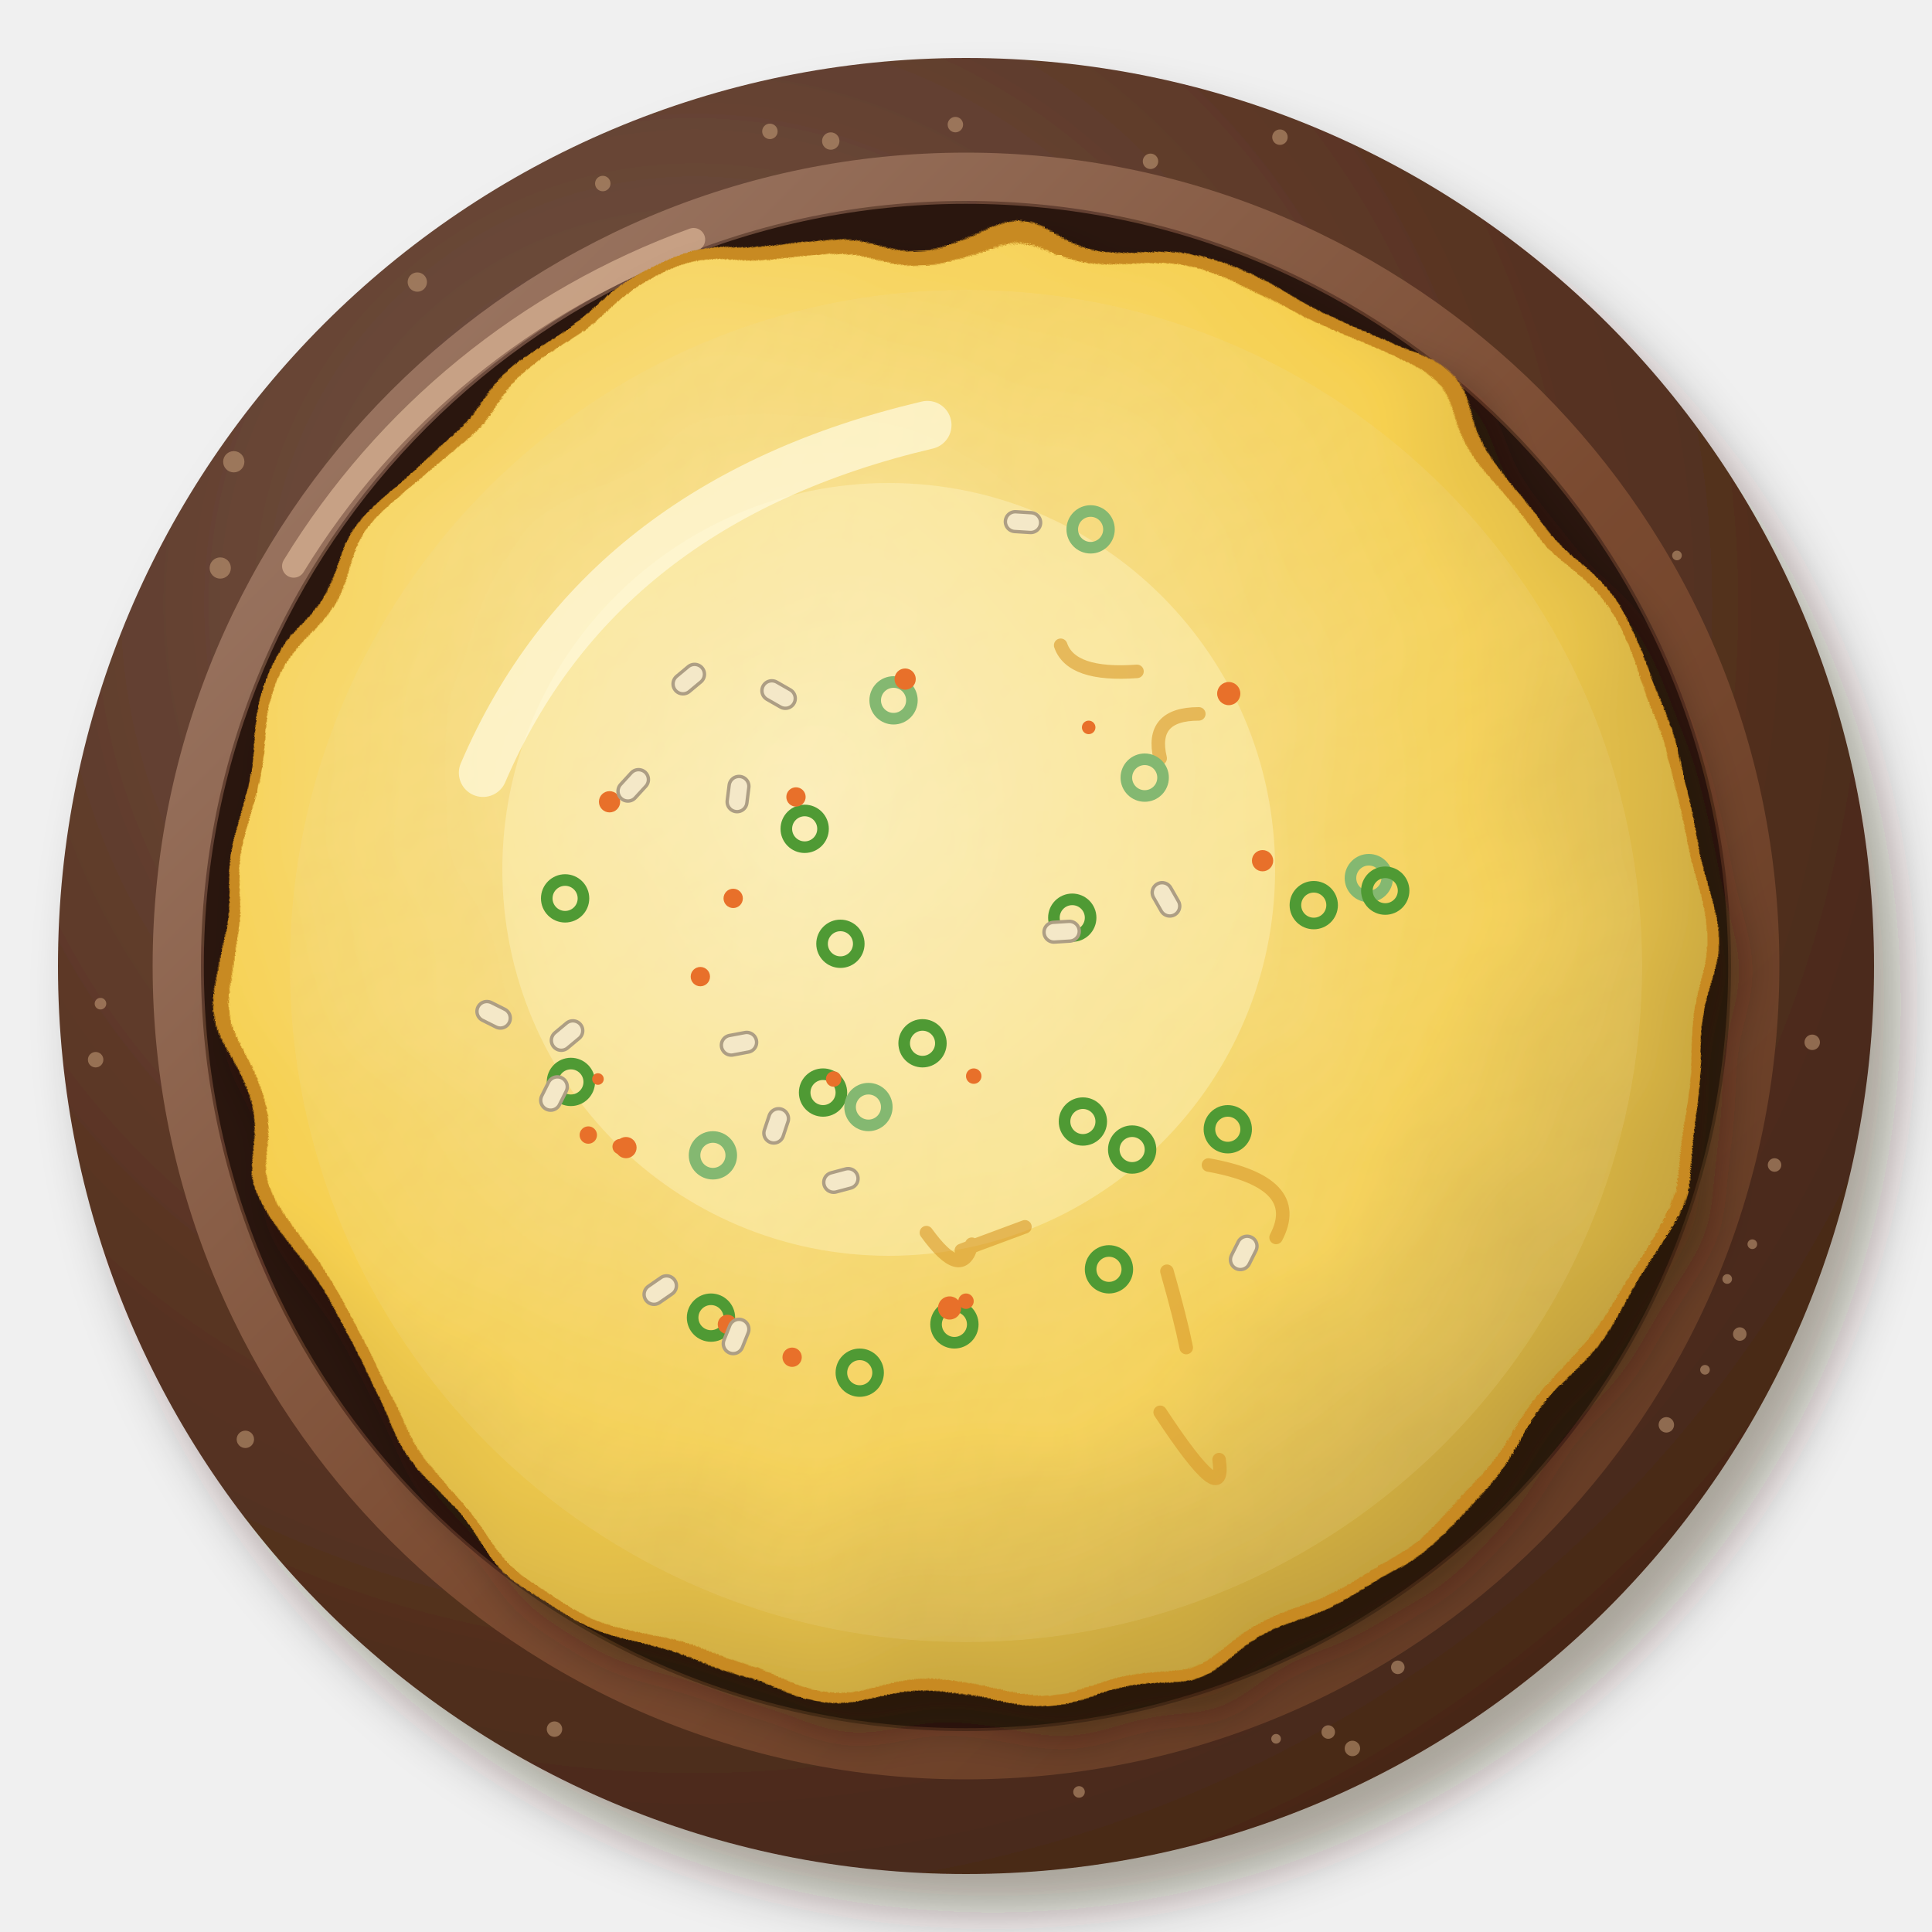
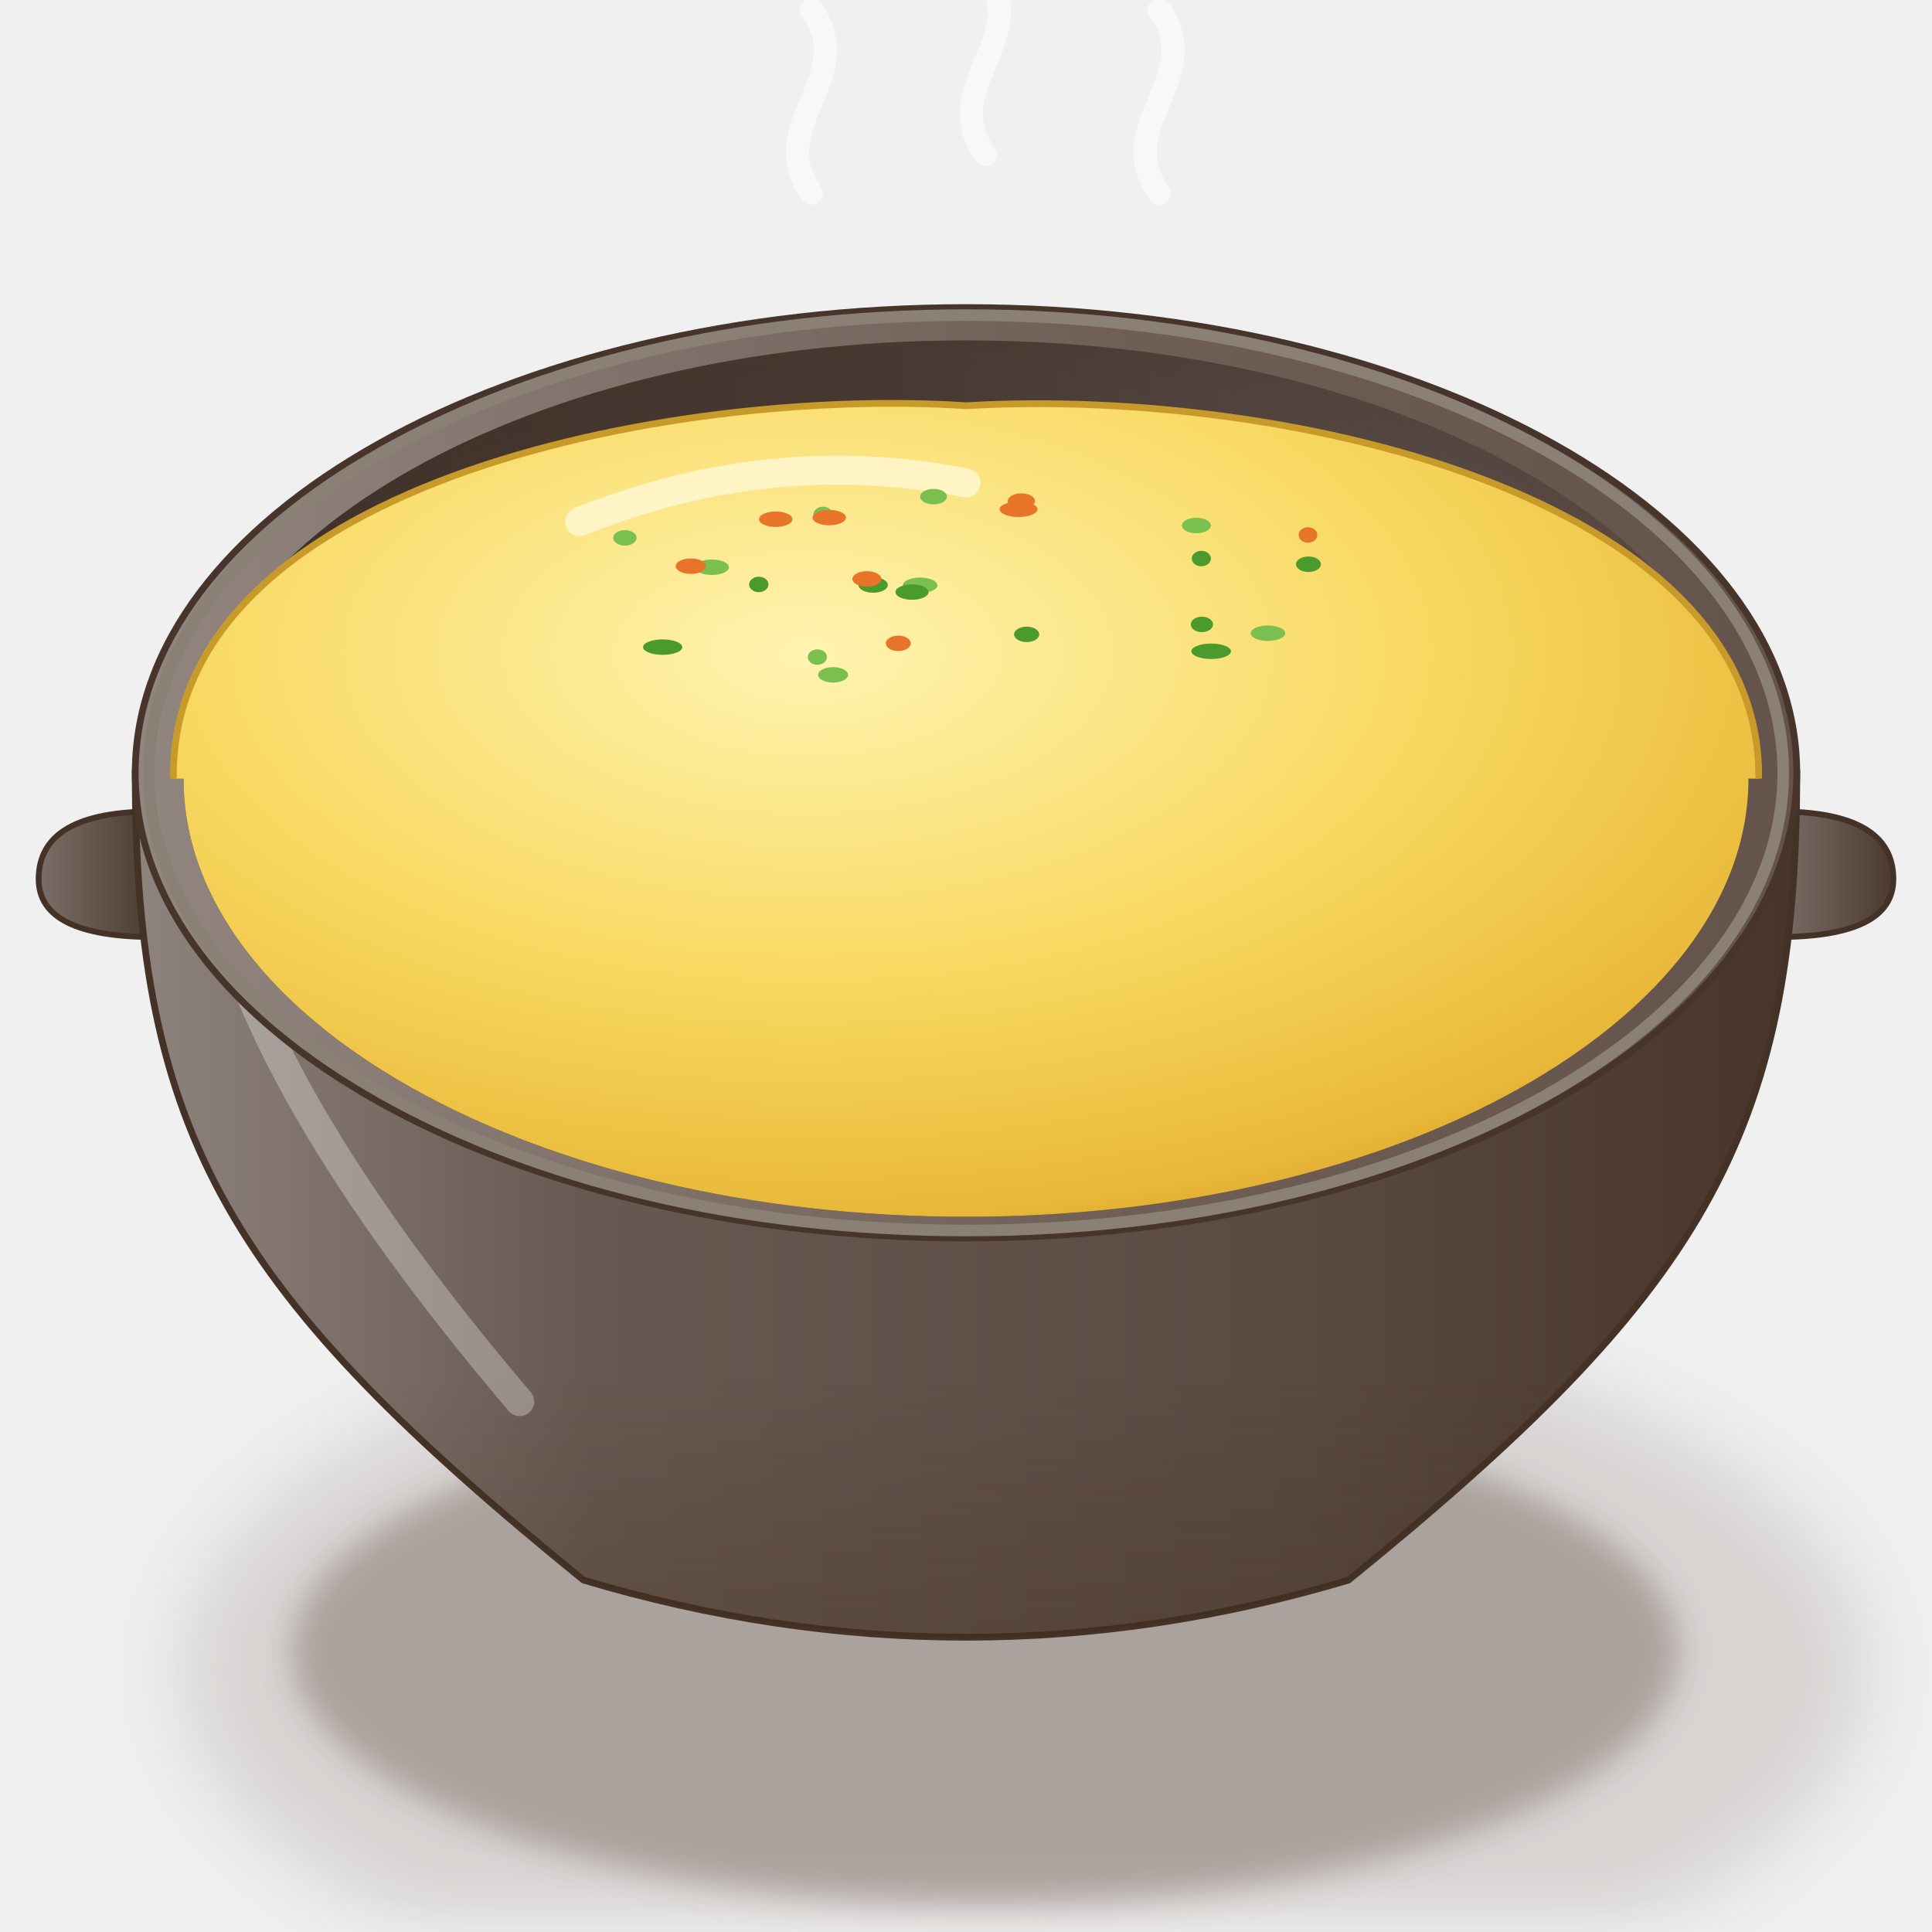
<svg xmlns="http://www.w3.org/2000/svg" viewBox="0 0 200 200" width="400" height="400">
  <defs>
-     <filter id="kr_gyeranjjim-1" x="-30%" y="-30%" width="160%" height="160%">
-       <feDropShadow dx="2.8" dy="4" stdDeviation="2.6" flood-color="#2b1607" flood-opacity=".36" />
+     <filter id="kr_gyeranjjim-1" x="-50%" y="-50%" width="200%" height="200%">
+       <feGaussianBlur stdDeviation="4" />
    </filter>
-     <radialGradient id="kr_gyeranjjim-2" cx="0.35" cy="0.3" r=".75">
-       <stop offset="0" stop-color="#78594b" />
-       <stop offset=".6" stop-color="#5a3524" />
-       <stop offset="1" stop-color="#472818" />
+     <filter id="kr_gyeranjjim-2" x="-50%" y="-50%" width="200%" height="200%">
+       <feGaussianBlur stdDeviation="1.6" />
+     </filter>
+     <linearGradient id="kr_gyeranjjim-3" x1="0" y1="0" x2="1" y2="0">
+       <stop offset="0" stop-color="#8f847e" />
+       <stop offset="0.28" stop-color="#675851" />
+       <stop offset="0.7" stop-color="#5a4a42" />
+       <stop offset="1" stop-color="#47342a" />
+     </linearGradient>
+     <linearGradient id="kr_gyeranjjim-4" x1="0" y1="0" x2="0" y2="1">
+       <stop offset="0" stop-color="#3a2212" stop-opacity="0" />
+       <stop offset="0.7" stop-color="#3a2212" stop-opacity="0" />
+       <stop offset="1" stop-color="#3a2212" stop-opacity="0.22" />
+     </linearGradient>
+     <linearGradient id="kr_gyeranjjim-5" x1="0" y1="0" x2="1" y2="0">
+       <stop offset="0" stop-color="#928680" />
+       <stop offset="0.6" stop-color="#6e5e56" />
+       <stop offset="1" stop-color="#64534a" />
+     </linearGradient>
+     <linearGradient id="kr_gyeranjjim-6" x1="0" y1="0" x2="1" y2="0">
+       <stop offset="0" stop-color="#403028" />
+       <stop offset="0.45" stop-color="#473932" />
+       <stop offset="1" stop-color="#60534e" />
+     </linearGradient>
+     <clipPath id="kr_gyeranjjim-7">
+       <path d="M19,80.6A81,45.36 0 1 0 181,80.6A81,45.36 0 1 0 19,80.6Z" />
+     </clipPath>
+     <filter id="kr_gyeranjjim-8" x="-50%" y="-50%" width="200%" height="200%">
+       <feGaussianBlur stdDeviation="2.5" />
+     </filter>
+     <clipPath id="kr_gyeranjjim-9">
+       <path d="M19,80.6 A81,45.36 0 0 0 181,80.6 L200,80.6 L200,0 L0,0 L0,80.6Z" />
+     </clipPath>
+     <linearGradient id="kr_gyeranjjim-10" x1="0" y1="0" x2="1" y2="0">
+       <stop offset="0" stop-color="#7b6e68" />
+       <stop offset="1" stop-color="#4c3a30" />
+     </linearGradient>
+     <radialGradient id="kr_gyeranjjim-11" cx="0.4" cy="0.3" r="0.8">
+       <stop offset="0" stop-color="#fff4b0" />
+       <stop offset="0.5" stop-color="#f8d860" />
+       <stop offset="0.85" stop-color="#e8b838" />
+       <stop offset="1" stop-color="#c8902a" />
    </radialGradient>
-     <linearGradient id="kr_gyeranjjim-3" x1="0" y1="0" x2="1" y2="1">
-       <stop offset="0" stop-color="#a2806e" />
-       <stop offset=".55" stop-color="#7a4a30" />
-       <stop offset="1" stop-color="#5e3721" />
-     </linearGradient>
-     <filter id="kr_gyeranjjim-4" x="-30%" y="-30%" width="160%" height="160%">
-       <feDropShadow dx="2.24" dy="3.2" stdDeviation="2.08" flood-color="#2b1607" flood-opacity=".36" />
-     </filter>
-     <filter id="kr_gyeranjjim-5" x="-15%" y="-15%" width="130%" height="130%">
-       <feTurbulence type="fractalNoise" baseFrequency="0.045" numOctaves="2" seed="3" result="t" />
-       <feDisplacementMap in="SourceGraphic" in2="t" scale="9" xChannelSelector="R" yChannelSelector="G" />
-     </filter>
-     <radialGradient id="kr_gyeranjjim-6" cx="0.4" cy="0.38" r=".75">
-       <stop offset="0" stop-color="#fbeab0" />
-       <stop offset=".6" stop-color="#f6d050" />
-       <stop offset="1" stop-color="#a88934" />
-     </radialGradient>
-     <filter id="kr_gyeranjjim-7" x="-10%" y="-10%" width="120%" height="120%">
-       <feTurbulence type="fractalNoise" baseFrequency="0.25" numOctaves="2" seed="7" result="n" />
-       <feDiffuseLighting in="n" surfaceScale="2.2" lighting-color="#fff" result="l">
-         <feDistantLight azimuth="225" elevation="48" />
-       </feDiffuseLighting>
-       <feComposite in="l" in2="SourceAlpha" operator="in" result="m" />
-       <feBlend in="m" in2="SourceGraphic" mode="soft-light" result="b" />
-       <feComposite in="b" in2="SourceAlpha" operator="in" />
-     </filter>
  </defs>
-   <g filter="url(#kr_gyeranjjim-1)">
-     <circle cx="100" cy="100" r="94" fill="url(#kr_gyeranjjim-2)" />
+   <path d="M16,84 q-12,0 -12,7 q0,6 12,6Z" fill="url(#kr_gyeranjjim-10)" stroke="#443227" stroke-width=".6" />
+   <path d="M184,84 q12,0 12,7 q0,6 -12,6Z" fill="url(#kr_gyeranjjim-10)" stroke="#443227" stroke-width=".6" />
+   <ellipse cx="106" cy="172.96" rx="87.36" ry="38.44" fill="#3a2212" opacity="0.14" filter="url(#kr_gyeranjjim-1)" />
+   <ellipse cx="102" cy="170.96" rx="71.76" ry="26.21" fill="#3a2212" opacity="0.28" filter="url(#kr_gyeranjjim-2)" />
+   <path d="M14,80 C14,117.8 24,134 60.4,163.57 Q100,175.4 139.6,163.57 C176,134 186,117.8 186,80Z" fill="url(#kr_gyeranjjim-3)" stroke="#443227" stroke-width=".7" />
+   <path d="M14,80 C14,117.8 24,134 60.4,163.57 Q100,175.4 139.6,163.57 C176,134 186,117.8 186,80Z" fill="url(#kr_gyeranjjim-4)" />
+   <path d="M22,90 Q26,112.4 53.8,145.09" stroke="#fff" stroke-width="3" fill="none" stroke-linecap="round" opacity="0.3" />
+   <path d="M14,80A86,48.16 0 1 0 186,80A86,48.16 0 1 0 14,80Z" fill="url(#kr_gyeranjjim-5)" stroke="#47342a" stroke-width=".7" />
+   <path d="M19,80.6A81,45.36 0 1 0 181,80.6A81,45.36 0 1 0 19,80.6Z" fill="url(#kr_gyeranjjim-6)" />
+   <g clip-path="url(#kr_gyeranjjim-7)">
+     <path d="M11,77A83,47.36 0 1 0 177,77A83,47.36 0 1 0 11,77Z" fill="none" stroke="#3a2212" stroke-width="9" opacity=".16" filter="url(#kr_gyeranjjim-8)" />
  </g>
-   <circle cx="10.4" cy="103.9" r=".6" fill="#c9a07a" opacity=".55" />
-   <circle cx="86" cy="14.6" r=".9" fill="#c9a07a" opacity=".55" />
-   <circle cx="140" cy="181" r=".8" fill="#c9a07a" opacity=".55" />
-   <circle cx="57.4" cy="179" r=".8" fill="#c9a07a" opacity=".55" />
-   <circle cx="137.5" cy="179.3" r=".7" fill="#c9a07a" opacity=".55" />
-   <circle cx="132.1" cy="180" r=".5" fill="#c9a07a" opacity=".55" />
-   <circle cx="98.9" cy="12.9" r=".8" fill="#c9a07a" opacity=".55" />
-   <circle cx="178.8" cy="132.4" r=".5" fill="#c9a07a" opacity=".55" />
-   <circle cx="183.7" cy="120.6" r=".7" fill="#c9a07a" opacity=".55" />
-   <circle cx="62.4" cy="19" r=".8" fill="#c9a07a" opacity=".55" />
-   <circle cx="172.5" cy="147.5" r=".8" fill="#c9a07a" opacity=".55" />
-   <circle cx="22.8" cy="58.8" r="1.1" fill="#c9a07a" opacity=".55" />
-   <circle cx="119.1" cy="16.7" r=".8" fill="#c9a07a" opacity=".55" />
-   <circle cx="79.7" cy="13.6" r=".8" fill="#c9a07a" opacity=".55" />
-   <circle cx="181.4" cy="128.8" r=".5" fill="#c9a07a" opacity=".55" />
-   <circle cx="176.5" cy="141.8" r=".5" fill="#c9a07a" opacity=".55" />
-   <circle cx="9.9" cy="109.7" r=".8" fill="#c9a07a" opacity=".55" />
-   <circle cx="25.4" cy="149" r=".9" fill="#c9a07a" opacity=".55" />
-   <circle cx="173.6" cy="57.5" r=".5" fill="#c9a07a" opacity=".55" />
-   <circle cx="180.1" cy="138.1" r=".7" fill="#c9a07a" opacity=".55" />
-   <circle cx="132.5" cy="14.2" r=".8" fill="#c9a07a" opacity=".55" />
-   <circle cx="111.7" cy="185.5" r=".6" fill="#c9a07a" opacity=".55" />
-   <circle cx="144.7" cy="172.6" r=".7" fill="#c9a07a" opacity=".55" />
-   <circle cx="187.6" cy="107.9" r=".8" fill="#c9a07a" opacity=".55" />
-   <circle cx="24.2" cy="47.8" r="1.1" fill="#c9a07a" opacity=".55" />
-   <circle cx="43.2" cy="29.2" r="1" fill="#c9a07a" opacity=".55" />
-   <circle cx="100" cy="100" r="81.7" fill="none" stroke="url(#kr_gyeranjjim-3)" stroke-width="5" />
-   <circle cx="100" cy="100" r="78.9" fill="#2a160e" />
-   <path d="M30.4,58.6 A80.8,80.8 0 0 1 71.8,24.8" stroke="#e8c2a0" stroke-width="2.4" fill="none" stroke-linecap="round" opacity=".6" />
-   <g filter="url(#kr_gyeranjjim-4)">
-     <g filter="url(#kr_gyeranjjim-5)">
-       <circle cx="100" cy="100" r="76" fill="url(#kr_gyeranjjim-6)" stroke="#c88a20" stroke-width="1.2" />
-     </g>
+   <path d="M15.4,80A84.6,47.38 0 1 0 184.6,80A84.6,47.38 0 1 0 15.4,80Z" fill="none" stroke="#8a8076" stroke-width="1.2" />
+   <g clip-path="url(#kr_gyeranjjim-9)">
+     <path d="M18,82 C16,50 70,40 100,42 C134,40 184,52 182,82 A82,45.92 0 0 1 18,82Z" fill="url(#kr_gyeranjjim-11)" stroke="#c89a2a" stroke-width=".7" />
+     <path d="M60,54 q20,-8 40,-4" stroke="#fffbe0" stroke-width="3" fill="none" stroke-linecap="round" opacity=".7" />
+     <ellipse cx="90.39" cy="60.56" rx="1.52" ry="0.8" fill="#4a9a2c" />
+     <ellipse cx="85.2" cy="53.25" rx="0.99" ry="0.8" fill="#7ac050" />
+     <ellipse cx="105.44" cy="52.72" rx="1.96" ry="0.8" fill="#e8742a" />
+     <ellipse cx="106.28" cy="65.67" rx="1.3" ry="0.8" fill="#4a9a2c" />
+     <ellipse cx="95.25" cy="60.59" rx="1.79" ry="0.8" fill="#7ac050" />
+     <ellipse cx="105.73" cy="51.87" rx="1.41" ry="0.8" fill="#e8742a" />
+     <ellipse cx="135.45" cy="58.41" rx="1.29" ry="0.8" fill="#4a9a2c" />
+     <ellipse cx="64.69" cy="55.68" rx="1.21" ry="0.8" fill="#7ac050" />
+     <ellipse cx="92.99" cy="66.6" rx="1.29" ry="0.8" fill="#e8742a" />
+     <ellipse cx="94.41" cy="61.29" rx="1.71" ry="0.8" fill="#4a9a2c" />
+     <ellipse cx="73.69" cy="58.72" rx="1.77" ry="0.8" fill="#7ac050" />
+     <ellipse cx="85.84" cy="53.58" rx="1.73" ry="0.8" fill="#e8742a" />
+     <ellipse cx="68.6" cy="66.99" rx="2.03" ry="0.8" fill="#4a9a2c" />
+     <ellipse cx="96.64" cy="51.41" rx="1.39" ry="0.8" fill="#7ac050" />
+     <ellipse cx="71.52" cy="58.61" rx="1.57" ry="0.8" fill="#e8742a" />
+     <ellipse cx="78.55" cy="60.5" rx="1" ry="0.8" fill="#4a9a2c" />
+     <ellipse cx="123.85" cy="54.4" rx="1.5" ry="0.8" fill="#7ac050" />
+     <ellipse cx="135.4" cy="55.38" rx="0.97" ry="0.8" fill="#e8742a" />
+     <ellipse cx="125.38" cy="67.42" rx="2.05" ry="0.8" fill="#4a9a2c" />
+     <ellipse cx="131.26" cy="65.55" rx="1.79" ry="0.8" fill="#7ac050" />
+     <ellipse cx="80.3" cy="53.75" rx="1.73" ry="0.8" fill="#e8742a" />
+     <ellipse cx="124.42" cy="64.64" rx="1.15" ry="0.8" fill="#4a9a2c" />
+     <ellipse cx="84.61" cy="68.02" rx="0.99" ry="0.8" fill="#7ac050" />
+     <ellipse cx="89.74" cy="59.93" rx="1.5" ry="0.8" fill="#e8742a" />
+     <ellipse cx="124.36" cy="57.82" rx="0.99" ry="0.8" fill="#4a9a2c" />
+     <ellipse cx="86.24" cy="69.86" rx="1.55" ry="0.8" fill="#7ac050" />
  </g>
-   <g filter="url(#kr_gyeranjjim-7)">
-     <circle cx="100" cy="100" r="70" fill="#f6d256" opacity=".3" />
-   </g>
-   <circle cx="92" cy="90" r="40" fill="#fff8d0" opacity=".35" />
-   <path d="M132.1,128.1 q3,-5.7 -7,-7.5M100.6,128.8 q-1,3.9 -4.7,-1.2M126.2,151.1 q.8,5.6 -6.1,-4.9M122.8,139.5 q-.6,-3 -2,-7.9M101,128.9 q-4.6,1.7 5.1,-1.9M109.8,66.8 q1.1,3.2 7.9,2.7M120.1,78.5 q-1.1,-4.6 4,-4.6" stroke="#d89a2a" stroke-width="1.4" fill="none" stroke-linecap="round" opacity=".6" />
-   <path d="M50,80 Q62,52 96,44" stroke="#fffbe0" stroke-width="5" fill="none" stroke-linecap="round" opacity=".7" />
-   <circle cx="83.3" cy="85.8" r="1.9" fill="none" stroke="#4f9a34" stroke-width="1.2" />
-   <circle cx="85.2" cy="113.1" r="1.9" fill="none" stroke="#4f9a34" stroke-width="1.2" />
-   <circle cx="112.9" cy="54.8" r="1.9" fill="none" stroke="#84b871" stroke-width="1.2" />
-   <circle cx="89.9" cy="114.6" r="1.9" fill="none" stroke="#84b871" stroke-width="1.2" />
-   <circle cx="73.8" cy="119.6" r="1.9" fill="none" stroke="#84b871" stroke-width="1.2" />
-   <circle cx="118.5" cy="80.5" r="1.9" fill="none" stroke="#84b871" stroke-width="1.2" />
-   <circle cx="141.7" cy="90.9" r="1.9" fill="none" stroke="#84b871" stroke-width="1.2" />
-   <circle cx="143.4" cy="92.2" r="1.9" fill="none" stroke="#4f9a34" stroke-width="1.2" />
-   <circle cx="127.1" cy="116.9" r="1.9" fill="none" stroke="#4f9a34" stroke-width="1.2" />
-   <circle cx="111" cy="95" r="1.9" fill="none" stroke="#4f9a34" stroke-width="1.2" />
-   <circle cx="87" cy="97.7" r="1.9" fill="none" stroke="#4f9a34" stroke-width="1.2" />
-   <circle cx="112.1" cy="116.1" r="1.9" fill="none" stroke="#4f9a34" stroke-width="1.2" />
-   <circle cx="114.8" cy="131.4" r="1.9" fill="none" stroke="#4f9a34" stroke-width="1.2" />
-   <circle cx="73.6" cy="136.4" r="1.9" fill="none" stroke="#4f9a34" stroke-width="1.2" />
-   <circle cx="58.5" cy="93" r="1.9" fill="none" stroke="#4f9a34" stroke-width="1.2" />
-   <circle cx="98.8" cy="137.1" r="1.9" fill="none" stroke="#4f9a34" stroke-width="1.2" />
-   <circle cx="95.5" cy="108" r="1.9" fill="none" stroke="#4f9a34" stroke-width="1.2" />
-   <circle cx="117.2" cy="119" r="1.9" fill="none" stroke="#4f9a34" stroke-width="1.2" />
-   <circle cx="89" cy="142.1" r="1.9" fill="none" stroke="#4f9a34" stroke-width="1.2" />
-   <circle cx="92.5" cy="72.5" r="1.9" fill="none" stroke="#84b871" stroke-width="1.2" />
-   <circle cx="59.1" cy="112" r="1.9" fill="none" stroke="#4f9a34" stroke-width="1.2" />
-   <circle cx="136" cy="93.7" r="1.9" fill="none" stroke="#4f9a34" stroke-width="1.2" />
-   <circle cx="100" cy="134.7" r=".8" fill="#e8702a" />
-   <circle cx="98.3" cy="135.4" r="1.2" fill="#e8702a" />
-   <circle cx="93.7" cy="70.3" r="1.1" fill="#e8702a" />
-   <circle cx="72.5" cy="101.1" r="1" fill="#e8702a" />
-   <circle cx="86.3" cy="111.7" r=".8" fill="#e8702a" />
-   <circle cx="130.7" cy="89.1" r="1.1" fill="#e8702a" />
-   <circle cx="100.8" cy="111.4" r=".8" fill="#e8702a" />
-   <circle cx="63.1" cy="83" r="1.1" fill="#e8702a" />
-   <circle cx="75.3" cy="137.1" r="1" fill="#e8702a" />
-   <circle cx="61.9" cy="111.7" r=".6" fill="#e8702a" />
-   <circle cx="82.4" cy="82.5" r="1" fill="#e8702a" />
-   <circle cx="64.8" cy="118.8" r="1.1" fill="#e8702a" />
-   <circle cx="112.7" cy="75.3" r=".7" fill="#e8702a" />
-   <circle cx="127.2" cy="71.8" r="1.2" fill="#e8702a" />
-   <circle cx="82" cy="140.5" r="1" fill="#e8702a" />
-   <circle cx="60.9" cy="117.5" r=".9" fill="#e8702a" />
-   <circle cx="75.9" cy="93" r="1" fill="#e8702a" />
-   <circle cx="64.2" cy="118.7" r=".8" fill="#e8702a" />
-   <path d="M57.7,112.5l-.7,1.4M80.6,115.8l-.5,1.5M59.3,106.7l-1.2,1M110.7,96.4l-1.6,.1M105.1,54l1.6,.1M50.4,104.7l1.4,.7M76.5,137.6l-.6,1.5M120.3,92.4l.8,1.4M87.8,122l-1.5,.4M77.3,107.9l-1.6,.3M66.1,80.7l-1.1,1.2M129.1,129l-.7,1.4M69,133.1l-1.3,.9M71.9,69.8l-1.2,1M79.9,71.5l1.4,.8M76.5,81.4l-.2,1.6" stroke="#ad9e84" stroke-width="2.4" stroke-linecap="round" />
-   <path d="M57.7,112.5l-.7,1.4M80.6,115.8l-.5,1.5M59.3,106.7l-1.2,1M110.7,96.4l-1.6,.1M105.1,54l1.6,.1M50.4,104.7l1.4,.7M76.5,137.6l-.6,1.5M120.3,92.4l.8,1.4M87.8,122l-1.5,.4M77.3,107.9l-1.6,.3M66.1,80.7l-1.1,1.2M129.1,129l-.7,1.4M69,133.1l-1.3,.9M71.9,69.8l-1.2,1M79.9,71.5l1.4,.8M76.5,81.4l-.2,1.6" stroke="#f4e8c8" stroke-width="1.7" stroke-linecap="round" />
+   <path d="M84,20 c-5,-7 5,-12 0,-19 M102,16 c-5,-7 5,-12 0,-19 M120,20 c-5,-7 5,-12 0,-19" stroke="#fff" stroke-width="2.4" fill="none" stroke-linecap="round" opacity="0.5" />
</svg>
